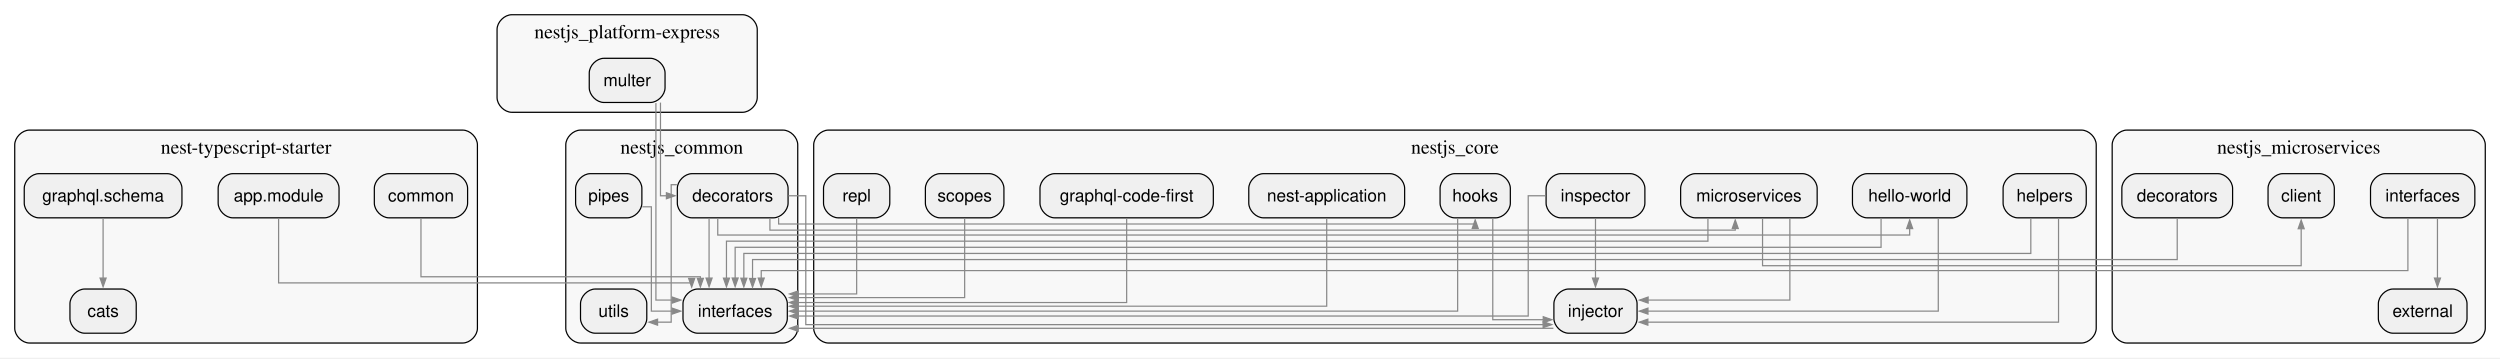
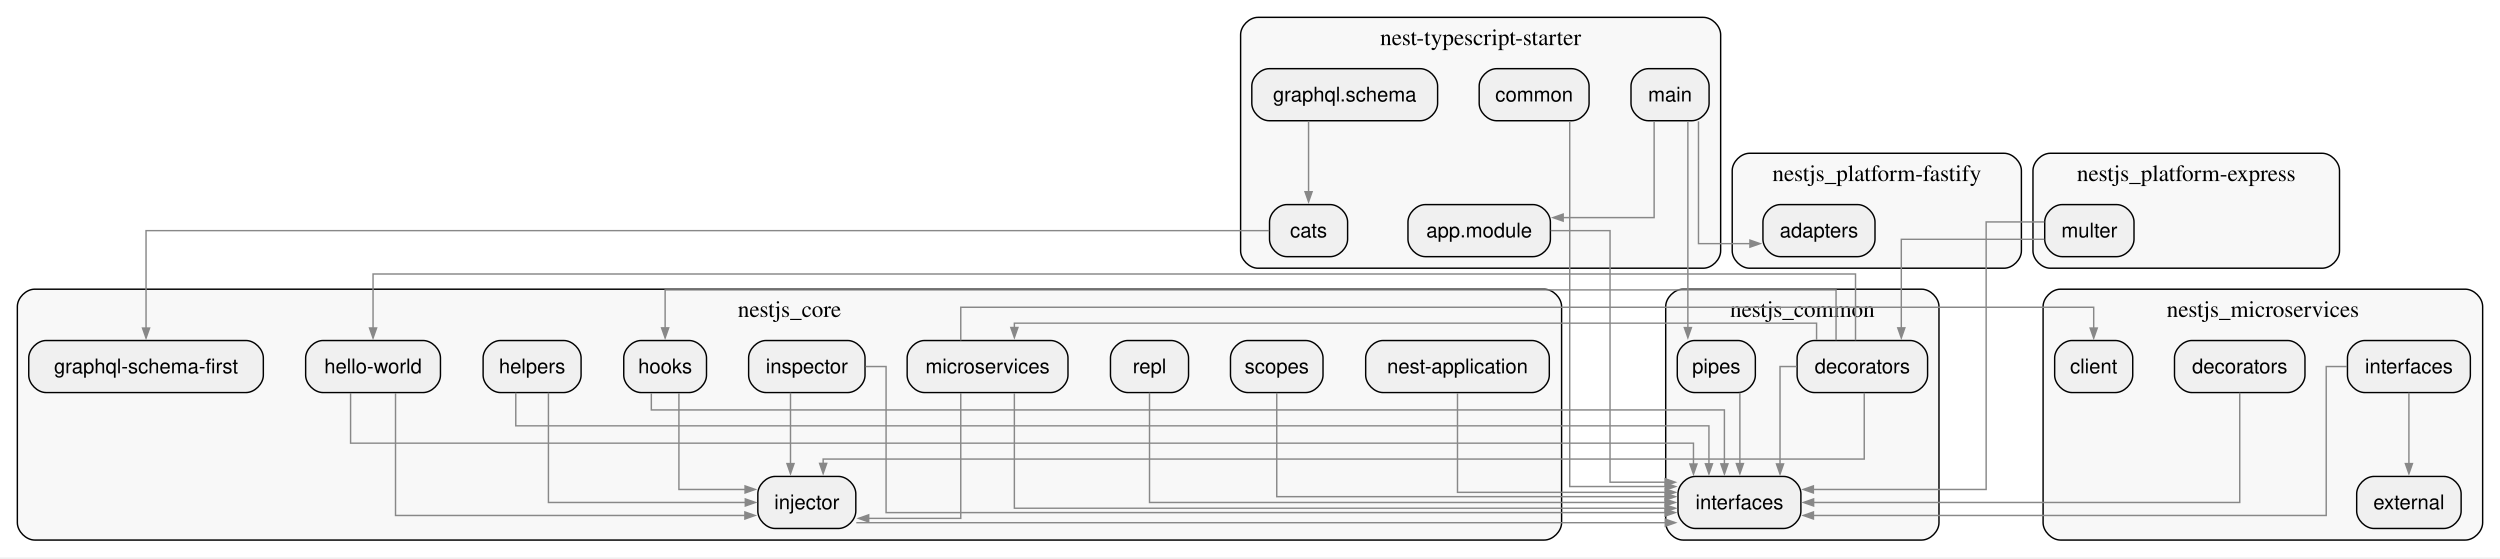
- <svg xmlns="http://www.w3.org/2000/svg" width="2037pt" height="292pt" viewBox="0.00 0.00 2037.00 292.00">
-   <g id="graph0" class="graph" transform="scale(1 1) rotate(0) translate(4 287.5)">
-     <polygon fill="white" stroke="none" points="-4,4 -4,-287.5 2033,-287.5 2033,4 -4,4" />
+ <svg xmlns="http://www.w3.org/2000/svg" width="1729pt" height="386pt" viewBox="0.00 0.00 1729.00 386.00">
+   <g id="graph0" class="graph" transform="scale(1 1) rotate(0) translate(4 381.5)">
+     <polygon fill="white" stroke="none" points="-4,4 -4,-381.5 1725,-381.5 1725,4 -4,4" />
    <g id="clust1" class="cluster">
-       <path fill="#f8f8f8" stroke="black" d="M20,-8C20,-8 373,-8 373,-8 379,-8 385,-14 385,-20 385,-20 385,-169.5 385,-169.5 385,-175.5 379,-181.5 373,-181.5 373,-181.5 20,-181.5 20,-181.5 14,-181.5 8,-175.5 8,-169.5 8,-169.5 8,-20 8,-20 8,-14 14,-8 20,-8" />
-       <text xml:space="preserve" text-anchor="middle" x="196.5" y="-162.3" font-family="Times,serif" font-size="16.00">nest-typescript-starter</text>
+       <path fill="#f8f8f8" stroke="black" d="M866,-196C866,-196 1174,-196 1174,-196 1180,-196 1186,-202 1186,-208 1186,-208 1186,-357.5 1186,-357.5 1186,-363.5 1180,-369.5 1174,-369.5 1174,-369.5 866,-369.5 866,-369.5 860,-369.5 854,-363.5 854,-357.5 854,-357.5 854,-208 854,-208 854,-202 860,-196 866,-196" />
+       <text xml:space="preserve" text-anchor="middle" x="1020" y="-350.3" font-family="Times,serif" font-size="16.00">nest-typescript-starter</text>
    </g>
    <g id="clust2" class="cluster">
-       <path fill="#f8f8f8" stroke="black" d="M469,-8C469,-8 634,-8 634,-8 640,-8 646,-14 646,-20 646,-20 646,-169.5 646,-169.5 646,-175.5 640,-181.5 634,-181.5 634,-181.5 469,-181.5 469,-181.5 463,-181.5 457,-175.5 457,-169.5 457,-169.5 457,-20 457,-20 457,-14 463,-8 469,-8" />
-       <text xml:space="preserve" text-anchor="middle" x="551.5" y="-162.3" font-family="Times,serif" font-size="16.00">nestjs_common</text>
+       <path fill="#f8f8f8" stroke="black" d="M1160,-8C1160,-8 1325,-8 1325,-8 1331,-8 1337,-14 1337,-20 1337,-20 1337,-169.5 1337,-169.5 1337,-175.5 1331,-181.5 1325,-181.5 1325,-181.5 1160,-181.5 1160,-181.5 1154,-181.5 1148,-175.5 1148,-169.5 1148,-169.5 1148,-20 1148,-20 1148,-14 1154,-8 1160,-8" />
+       <text xml:space="preserve" text-anchor="middle" x="1242.5" y="-162.3" font-family="Times,serif" font-size="16.00">nestjs_common</text>
    </g>
    <g id="clust3" class="cluster">
-       <path fill="#f8f8f8" stroke="black" d="M671,-8C671,-8 1692,-8 1692,-8 1698,-8 1704,-14 1704,-20 1704,-20 1704,-169.5 1704,-169.5 1704,-175.5 1698,-181.5 1692,-181.5 1692,-181.5 671,-181.5 671,-181.5 665,-181.5 659,-175.5 659,-169.5 659,-169.5 659,-20 659,-20 659,-14 665,-8 671,-8" />
-       <text xml:space="preserve" text-anchor="middle" x="1181.5" y="-162.3" font-family="Times,serif" font-size="16.00">nestjs_core</text>
+       <path fill="#f8f8f8" stroke="black" d="M20,-8C20,-8 1064,-8 1064,-8 1070,-8 1076,-14 1076,-20 1076,-20 1076,-169.5 1076,-169.5 1076,-175.5 1070,-181.5 1064,-181.5 1064,-181.5 20,-181.5 20,-181.5 14,-181.5 8,-175.5 8,-169.5 8,-169.5 8,-20 8,-20 8,-14 14,-8 20,-8" />
+       <text xml:space="preserve" text-anchor="middle" x="542" y="-162.3" font-family="Times,serif" font-size="16.00">nestjs_core</text>
    </g>
    <g id="clust4" class="cluster">
-       <path fill="#f8f8f8" stroke="black" d="M1729,-8C1729,-8 2009,-8 2009,-8 2015,-8 2021,-14 2021,-20 2021,-20 2021,-169.5 2021,-169.5 2021,-175.5 2015,-181.5 2009,-181.5 2009,-181.5 1729,-181.5 1729,-181.5 1723,-181.5 1717,-175.5 1717,-169.5 1717,-169.5 1717,-20 1717,-20 1717,-14 1723,-8 1729,-8" />
-       <text xml:space="preserve" text-anchor="middle" x="1869" y="-162.3" font-family="Times,serif" font-size="16.00">nestjs_microservices</text>
+       <path fill="#f8f8f8" stroke="black" d="M1421,-8C1421,-8 1701,-8 1701,-8 1707,-8 1713,-14 1713,-20 1713,-20 1713,-169.5 1713,-169.5 1713,-175.5 1707,-181.5 1701,-181.5 1701,-181.5 1421,-181.5 1421,-181.5 1415,-181.5 1409,-175.5 1409,-169.5 1409,-169.5 1409,-20 1409,-20 1409,-14 1415,-8 1421,-8" />
+       <text xml:space="preserve" text-anchor="middle" x="1561" y="-162.3" font-family="Times,serif" font-size="16.00">nestjs_microservices</text>
    </g>
    <g id="clust5" class="cluster">
-       <path fill="#f8f8f8" stroke="black" d="M413,-196C413,-196 601,-196 601,-196 607,-196 613,-202 613,-208 613,-208 613,-263.5 613,-263.5 613,-269.5 607,-275.5 601,-275.5 601,-275.5 413,-275.5 413,-275.5 407,-275.5 401,-269.5 401,-263.5 401,-263.5 401,-208 401,-208 401,-202 407,-196 413,-196" />
-       <text xml:space="preserve" text-anchor="middle" x="507" y="-256.3" font-family="Times,serif" font-size="16.00">nestjs_platform-express</text>
+       <path fill="#f8f8f8" stroke="black" d="M1414,-196C1414,-196 1602,-196 1602,-196 1608,-196 1614,-202 1614,-208 1614,-208 1614,-263.5 1614,-263.5 1614,-269.5 1608,-275.5 1602,-275.5 1602,-275.5 1414,-275.5 1414,-275.5 1408,-275.5 1402,-269.5 1402,-263.5 1402,-263.5 1402,-208 1402,-208 1402,-202 1408,-196 1414,-196" />
+       <text xml:space="preserve" text-anchor="middle" x="1508" y="-256.3" font-family="Times,serif" font-size="16.00">nestjs_platform-express</text>
+     </g>
+     <g id="clust6" class="cluster">
+       <path fill="#f8f8f8" stroke="black" d="M1206,-196C1206,-196 1382,-196 1382,-196 1388,-196 1394,-202 1394,-208 1394,-208 1394,-263.5 1394,-263.5 1394,-269.5 1388,-275.5 1382,-275.5 1382,-275.5 1206,-275.5 1206,-275.5 1200,-275.5 1194,-269.5 1194,-263.5 1194,-263.5 1194,-208 1194,-208 1194,-202 1200,-196 1206,-196" />
+       <text xml:space="preserve" text-anchor="middle" x="1294" y="-256.3" font-family="Times,serif" font-size="16.00">nestjs_platform-fastify</text>
    </g>
    <g id="node1" class="node">
-       <path fill="#f0f0f0" stroke="black" d="M260.25,-146C260.25,-146 185.75,-146 185.75,-146 179.75,-146 173.75,-140 173.75,-134 173.75,-134 173.75,-122 173.75,-122 173.75,-116 179.75,-110 185.75,-110 185.75,-110 260.25,-110 260.25,-110 266.25,-110 272.25,-116 272.25,-122 272.25,-122 272.25,-134 272.25,-134 272.25,-140 266.25,-146 260.25,-146" />
-       <text xml:space="preserve" text-anchor="middle" x="223" y="-123.33" font-family="Helvetica,sans-Serif" font-size="14.00">app.module</text>
+       <path fill="#f0f0f0" stroke="black" d="M1056.25,-240C1056.25,-240 981.75,-240 981.75,-240 975.75,-240 969.75,-234 969.75,-228 969.75,-228 969.75,-216 969.75,-216 969.75,-210 975.75,-204 981.75,-204 981.75,-204 1056.25,-204 1056.25,-204 1062.25,-204 1068.25,-210 1068.25,-216 1068.25,-216 1068.25,-228 1068.25,-228 1068.25,-234 1062.25,-240 1056.25,-240" />
+       <text xml:space="preserve" text-anchor="middle" x="1019" y="-217.32" font-family="Helvetica,sans-Serif" font-size="14.00">app.module</text>
+     </g>
+     <g id="node7" class="node">
+       <path fill="#f0f0f0" stroke="black" d="M1229.5,-52C1229.5,-52 1168.5,-52 1168.5,-52 1162.5,-52 1156.5,-46 1156.5,-40 1156.5,-40 1156.5,-28 1156.5,-28 1156.5,-22 1162.5,-16 1168.5,-16 1168.5,-16 1229.5,-16 1229.5,-16 1235.5,-16 1241.5,-22 1241.5,-28 1241.5,-28 1241.5,-40 1241.5,-40 1241.5,-46 1235.5,-52 1229.5,-52" />
+       <text xml:space="preserve" text-anchor="middle" x="1199" y="-29.32" font-family="Helvetica,sans-Serif" font-size="14.00">interfaces</text>
+     </g>
+     <g id="edge1" class="edge">
+       <path fill="none" stroke="#888888" d="M1068.49,-222C1089.61,-222 1109.5,-222 1109.5,-222 1109.5,-222 1109.5,-48 1109.5,-48 1109.5,-48 1147.57,-48 1147.57,-48" />
+       <polygon fill="#888888" stroke="#888888" points="1147.57,-50.45 1154.57,-48 1147.57,-45.55 1147.57,-50.45" />
+     </g>
+     <g id="node2" class="node">
+       <path fill="#f0f0f0" stroke="black" d="M916,-240C916,-240 886,-240 886,-240 880,-240 874,-234 874,-228 874,-228 874,-216 874,-216 874,-210 880,-204 886,-204 886,-204 916,-204 916,-204 922,-204 928,-210 928,-216 928,-216 928,-228 928,-228 928,-234 922,-240 916,-240" />
+       <text xml:space="preserve" text-anchor="middle" x="901" y="-217.32" font-family="Helvetica,sans-Serif" font-size="14.00">cats</text>
+     </g>
+     <g id="node9" class="node">
+       <path fill="#f0f0f0" stroke="black" d="M166.12,-146C166.12,-146 27.88,-146 27.88,-146 21.88,-146 15.88,-140 15.88,-134 15.88,-134 15.88,-122 15.88,-122 15.88,-116 21.88,-110 27.88,-110 27.88,-110 166.12,-110 166.12,-110 172.12,-110 178.12,-116 178.12,-122 178.12,-122 178.12,-134 178.12,-134 178.12,-140 172.12,-146 166.12,-146" />
+       <text xml:space="preserve" text-anchor="middle" x="97" y="-123.33" font-family="Helvetica,sans-Serif" font-size="14.00">graphql-schema-first</text>
+     </g>
+     <g id="edge2" class="edge">
+       <path fill="none" stroke="#888888" d="M873.79,-222C733.35,-222 97,-222 97,-222 97,-222 97,-154.64 97,-154.64" />
+       <polygon fill="#888888" stroke="#888888" points="99.45,-154.64 97,-147.64 94.55,-154.64 99.45,-154.64" />
+     </g>
+     <g id="node3" class="node">
+       <path fill="#f0f0f0" stroke="black" d="M1083,-334C1083,-334 1031,-334 1031,-334 1025,-334 1019,-328 1019,-322 1019,-322 1019,-310 1019,-310 1019,-304 1025,-298 1031,-298 1031,-298 1083,-298 1083,-298 1089,-298 1095,-304 1095,-310 1095,-310 1095,-322 1095,-322 1095,-328 1089,-334 1083,-334" />
+       <text xml:space="preserve" text-anchor="middle" x="1057" y="-311.32" font-family="Helvetica,sans-Serif" font-size="14.00">common</text>
+     </g>
+     <g id="edge3" class="edge">
+       <path fill="none" stroke="#888888" d="M1081.62,-297.8C1081.62,-237.04 1081.62,-45 1081.62,-45 1081.62,-45 1147.78,-45 1147.78,-45" />
+       <polygon fill="#888888" stroke="#888888" points="1147.78,-47.45 1154.78,-45 1147.78,-42.55 1147.78,-47.45" />
+     </g>
+     <g id="node4" class="node">
+       <path fill="#f0f0f0" stroke="black" d="M978.25,-334C978.25,-334 873.75,-334 873.75,-334 867.75,-334 861.75,-328 861.75,-322 861.75,-322 861.75,-310 861.75,-310 861.75,-304 867.75,-298 873.75,-298 873.75,-298 978.25,-298 978.25,-298 984.25,-298 990.25,-304 990.25,-310 990.25,-310 990.25,-322 990.25,-322 990.25,-328 984.25,-334 978.25,-334" />
+       <text xml:space="preserve" text-anchor="middle" x="926" y="-311.32" font-family="Helvetica,sans-Serif" font-size="14.00">graphql.schema</text>
+     </g>
+     <g id="edge4" class="edge">
+       <path fill="none" stroke="#888888" d="M901,-297.88C901,-297.88 901,-248.9 901,-248.9" />
+       <polygon fill="#888888" stroke="#888888" points="903.45,-248.9 901,-241.9 898.55,-248.9 903.45,-248.9" />
+     </g>
+     <g id="node5" class="node">
+       <path fill="#f0f0f0" stroke="black" d="M1166,-334C1166,-334 1136,-334 1136,-334 1130,-334 1124,-328 1124,-322 1124,-322 1124,-310 1124,-310 1124,-304 1130,-298 1136,-298 1136,-298 1166,-298 1166,-298 1172,-298 1178,-304 1178,-310 1178,-310 1178,-322 1178,-322 1178,-328 1172,-334 1166,-334" />
+       <text xml:space="preserve" text-anchor="middle" x="1151" y="-311.32" font-family="Helvetica,sans-Serif" font-size="14.00">main</text>
+     </g>
+     <g id="edge5" class="edge">
+       <path fill="none" stroke="#888888" d="M1140,-297.56C1140,-272.56 1140,-231 1140,-231 1140,-231 1077.08,-231 1077.08,-231" />
+       <polygon fill="#888888" stroke="#888888" points="1077.08,-228.55 1070.08,-231 1077.08,-233.45 1077.08,-228.55" />
+     </g>
+     <g id="node8" class="node">
+       <path fill="#f0f0f0" stroke="black" d="M1198,-146C1198,-146 1168,-146 1168,-146 1162,-146 1156,-140 1156,-134 1156,-134 1156,-122 1156,-122 1156,-116 1162,-110 1168,-110 1168,-110 1198,-110 1198,-110 1204,-110 1210,-116 1210,-122 1210,-122 1210,-134 1210,-134 1210,-140 1204,-146 1198,-146" />
+       <text xml:space="preserve" text-anchor="middle" x="1183" y="-123.33" font-family="Helvetica,sans-Serif" font-size="14.00">pipes</text>
+     </g>
+     <g id="edge6" class="edge">
+       <path fill="none" stroke="#888888" d="M1163.33,-297.63C1163.33,-297.63 1163.33,-154.96 1163.33,-154.96" />
+       <polygon fill="#888888" stroke="#888888" points="1165.78,-154.96 1163.33,-147.96 1160.88,-154.96 1165.78,-154.96" />
+     </g>
+     <g id="node24" class="node">
+       <path fill="#f0f0f0" stroke="black" d="M1280.75,-240C1280.75,-240 1227.25,-240 1227.25,-240 1221.25,-240 1215.25,-234 1215.25,-228 1215.25,-228 1215.25,-216 1215.25,-216 1215.25,-210 1221.25,-204 1227.25,-204 1227.25,-204 1280.75,-204 1280.75,-204 1286.75,-204 1292.75,-210 1292.75,-216 1292.75,-216 1292.75,-228 1292.75,-228 1292.75,-234 1286.75,-240 1280.75,-240" />
+       <text xml:space="preserve" text-anchor="middle" x="1254" y="-217.32" font-family="Helvetica,sans-Serif" font-size="14.00">adapters</text>
+     </g>
+     <g id="edge7" class="edge">
+       <path fill="none" stroke="#888888" d="M1170.67,-297.59C1170.67,-267.96 1170.67,-213 1170.67,-213 1170.67,-213 1206.26,-213 1206.26,-213" />
+       <polygon fill="#888888" stroke="#888888" points="1206.26,-215.45 1213.26,-213 1206.26,-210.55 1206.26,-215.45" />
    </g>
    <g id="node6" class="node">
-       <path fill="#f0f0f0" stroke="black" d="M625.5,-52C625.5,-52 564.5,-52 564.5,-52 558.5,-52 552.5,-46 552.5,-40 552.5,-40 552.5,-28 552.5,-28 552.5,-22 558.5,-16 564.5,-16 564.5,-16 625.5,-16 625.5,-16 631.5,-16 637.5,-22 637.5,-28 637.5,-28 637.5,-40 637.5,-40 637.5,-46 631.5,-52 625.5,-52" />
-       <text xml:space="preserve" text-anchor="middle" x="595" y="-29.32" font-family="Helvetica,sans-Serif" font-size="14.00">interfaces</text>
-     </g>
-     <g id="edge1" class="edge">
-       <path fill="none" stroke="#888888" d="M223,-109.72C223,-88.68 223,-57 223,-57 223,-57 559.58,-57 559.58,-57 559.58,-57 559.58,-56.51 559.58,-56.51" />
-       <polygon fill="#888888" stroke="#888888" points="562.03,-60.64 559.58,-53.64 557.13,-60.64 562.03,-60.64" />
-     </g>
-     <g id="node2" class="node">
-       <path fill="#f0f0f0" stroke="black" d="M95,-52C95,-52 65,-52 65,-52 59,-52 53,-46 53,-40 53,-40 53,-28 53,-28 53,-22 59,-16 65,-16 65,-16 95,-16 95,-16 101,-16 107,-22 107,-28 107,-28 107,-40 107,-40 107,-46 101,-52 95,-52" />
-       <text xml:space="preserve" text-anchor="middle" x="80" y="-29.32" font-family="Helvetica,sans-Serif" font-size="14.00">cats</text>
-     </g>
-     <g id="node3" class="node">
-       <path fill="#f0f0f0" stroke="black" d="M365,-146C365,-146 313,-146 313,-146 307,-146 301,-140 301,-134 301,-134 301,-122 301,-122 301,-116 307,-110 313,-110 313,-110 365,-110 365,-110 371,-110 377,-116 377,-122 377,-122 377,-134 377,-134 377,-140 371,-146 365,-146" />
-       <text xml:space="preserve" text-anchor="middle" x="339" y="-123.33" font-family="Helvetica,sans-Serif" font-size="14.00">common</text>
-     </g>
-     <g id="edge2" class="edge">
-       <path fill="none" stroke="#888888" d="M339,-109.62C339,-90.09 339,-62 339,-62 339,-62 566.67,-62 566.67,-62 566.67,-62 566.67,-60.72 566.67,-60.72" />
-       <polygon fill="#888888" stroke="#888888" points="569.12,-60.72 566.67,-53.72 564.22,-60.72 569.12,-60.72" />
-     </g>
-     <g id="node4" class="node">
-       <path fill="#f0f0f0" stroke="black" d="M132.25,-146C132.25,-146 27.75,-146 27.75,-146 21.75,-146 15.75,-140 15.75,-134 15.75,-134 15.75,-122 15.75,-122 15.75,-116 21.75,-110 27.75,-110 27.75,-110 132.25,-110 132.25,-110 138.25,-110 144.25,-116 144.25,-122 144.25,-122 144.25,-134 144.25,-134 144.25,-140 138.25,-146 132.25,-146" />
-       <text xml:space="preserve" text-anchor="middle" x="80" y="-123.33" font-family="Helvetica,sans-Serif" font-size="14.00">graphql.schema</text>
-     </g>
-     <g id="edge3" class="edge">
-       <path fill="none" stroke="#888888" d="M80,-109.88C80,-109.88 80,-60.9 80,-60.9" />
-       <polygon fill="#888888" stroke="#888888" points="82.45,-60.9 80,-53.9 77.55,-60.9 82.45,-60.9" />
-     </g>
-     <g id="node5" class="node">
-       <path fill="#f0f0f0" stroke="black" d="M626.12,-146C626.12,-146 559.88,-146 559.88,-146 553.88,-146 547.88,-140 547.88,-134 547.88,-134 547.88,-122 547.88,-122 547.88,-116 553.88,-110 559.88,-110 559.88,-110 626.12,-110 626.12,-110 632.12,-110 638.12,-116 638.12,-122 638.12,-122 638.12,-134 638.12,-134 638.12,-140 632.12,-146 626.12,-146" />
-       <text xml:space="preserve" text-anchor="middle" x="593" y="-123.33" font-family="Helvetica,sans-Serif" font-size="14.00">decorators</text>
-     </g>
-     <g id="edge4" class="edge">
-       <path fill="none" stroke="#888888" d="M573.75,-109.88C573.75,-109.88 573.75,-60.9 573.75,-60.9" />
-       <polygon fill="#888888" stroke="#888888" points="576.2,-60.9 573.75,-53.9 571.3,-60.9 576.2,-60.9" />
-     </g>
-     <g id="node8" class="node">
-       <path fill="#f0f0f0" stroke="black" d="M511,-52C511,-52 481,-52 481,-52 475,-52 469,-46 469,-40 469,-40 469,-28 469,-28 469,-22 475,-16 481,-16 481,-16 511,-16 511,-16 517,-16 523,-22 523,-28 523,-28 523,-40 523,-40 523,-46 517,-52 511,-52" />
-       <text xml:space="preserve" text-anchor="middle" x="496" y="-29.32" font-family="Helvetica,sans-Serif" font-size="14.00">utils</text>
-     </g>
-     <g id="edge5" class="edge">
-       <path fill="none" stroke="#888888" d="M547.5,-137C544.64,-137 542.88,-137 542.88,-137 542.88,-137 542.88,-25 542.88,-25 542.88,-25 531.78,-25 531.78,-25" />
-       <polygon fill="#888888" stroke="#888888" points="531.78,-22.55 524.78,-25 531.78,-27.45 531.78,-22.55" />
+       <path fill="#f0f0f0" stroke="black" d="M1317.12,-146C1317.12,-146 1250.88,-146 1250.88,-146 1244.88,-146 1238.88,-140 1238.88,-134 1238.88,-134 1238.88,-122 1238.88,-122 1238.88,-116 1244.88,-110 1250.88,-110 1250.88,-110 1317.12,-110 1317.12,-110 1323.12,-110 1329.12,-116 1329.12,-122 1329.12,-122 1329.12,-134 1329.12,-134 1329.12,-140 1323.12,-146 1317.12,-146" />
+       <text xml:space="preserve" text-anchor="middle" x="1284" y="-123.33" font-family="Helvetica,sans-Serif" font-size="14.00">decorators</text>
+     </g>
+     <g id="edge8" class="edge">
+       <path fill="none" stroke="#888888" d="M1238.58,-128C1231.82,-128 1227.06,-128 1227.06,-128 1227.06,-128 1227.06,-60.64 1227.06,-60.64" />
+       <polygon fill="#888888" stroke="#888888" points="1229.51,-60.64 1227.06,-53.64 1224.61,-60.64 1229.51,-60.64" />
    </g>
    <g id="node10" class="node">
-       <path fill="#f0f0f0" stroke="black" d="M1586.62,-146C1586.62,-146 1517.38,-146 1517.38,-146 1511.38,-146 1505.38,-140 1505.38,-134 1505.38,-134 1505.38,-122 1505.38,-122 1505.38,-116 1511.38,-110 1517.38,-110 1517.38,-110 1586.62,-110 1586.62,-110 1592.62,-110 1598.62,-116 1598.62,-122 1598.62,-122 1598.62,-134 1598.62,-134 1598.62,-140 1592.62,-146 1586.62,-146" />
-       <text xml:space="preserve" text-anchor="middle" x="1552" y="-123.33" font-family="Helvetica,sans-Serif" font-size="14.00">hello-world</text>
-     </g>
-     <g id="edge6" class="edge">
-       <path fill="none" stroke="#888888" d="M580.83,-109.76C580.83,-102.57 580.83,-96 580.83,-96 580.83,-96 1552,-96 1552,-96 1552,-96 1552,-101.24 1552,-101.24" />
-       <polygon fill="#888888" stroke="#888888" points="1549.55,-101.24 1552,-108.24 1554.45,-101.24 1549.55,-101.24" />
+       <path fill="#f0f0f0" stroke="black" d="M288.62,-146C288.62,-146 219.38,-146 219.38,-146 213.38,-146 207.38,-140 207.38,-134 207.38,-134 207.38,-122 207.38,-122 207.38,-116 213.38,-110 219.38,-110 219.38,-110 288.62,-110 288.62,-110 294.62,-110 300.62,-116 300.62,-122 300.62,-122 300.62,-134 300.62,-134 300.62,-140 294.62,-146 288.62,-146" />
+       <text xml:space="preserve" text-anchor="middle" x="254" y="-123.33" font-family="Helvetica,sans-Serif" font-size="14.00">hello-world</text>
+     </g>
+     <g id="edge9" class="edge">
+       <path fill="none" stroke="#888888" d="M1279.28,-146.17C1279.28,-165.09 1279.28,-192 1279.28,-192 1279.28,-192 254,-192 254,-192 254,-192 254,-154.68 254,-154.68" />
+       <polygon fill="#888888" stroke="#888888" points="256.45,-154.68 254,-147.68 251.55,-154.68 256.45,-154.68" />
    </g>
    <g id="node12" class="node">
-       <path fill="#f0f0f0" stroke="black" d="M1214.62,-146C1214.62,-146 1181.38,-146 1181.38,-146 1175.38,-146 1169.38,-140 1169.38,-134 1169.38,-134 1169.38,-122 1169.38,-122 1169.38,-116 1175.38,-110 1181.38,-110 1181.38,-110 1214.62,-110 1214.62,-110 1220.62,-110 1226.62,-116 1226.62,-122 1226.62,-122 1226.62,-134 1226.62,-134 1226.62,-140 1220.62,-146 1214.62,-146" />
-       <text xml:space="preserve" text-anchor="middle" x="1198" y="-123.33" font-family="Helvetica,sans-Serif" font-size="14.00">hooks</text>
-     </g>
-     <g id="edge7" class="edge">
-       <path fill="none" stroke="#888888" d="M630.42,-109.88C630.42,-107.03 630.42,-105 630.42,-105 630.42,-105 1198,-105 1198,-105 1198,-105 1198,-105.49 1198,-105.49" />
-       <polygon fill="#888888" stroke="#888888" points="1195.55,-101.36 1198,-108.36 1200.45,-101.36 1195.55,-101.36" />
+       <path fill="#f0f0f0" stroke="black" d="M472.62,-146C472.62,-146 439.38,-146 439.38,-146 433.38,-146 427.38,-140 427.38,-134 427.38,-134 427.38,-122 427.38,-122 427.38,-116 433.38,-110 439.38,-110 439.38,-110 472.62,-110 472.62,-110 478.62,-110 484.62,-116 484.62,-122 484.62,-122 484.62,-134 484.62,-134 484.62,-140 478.62,-146 472.62,-146" />
+       <text xml:space="preserve" text-anchor="middle" x="456" y="-123.33" font-family="Helvetica,sans-Serif" font-size="14.00">hooks</text>
+     </g>
+     <g id="edge10" class="edge">
+       <path fill="none" stroke="#888888" d="M1265.81,-146.24C1265.81,-161.57 1265.81,-181 1265.81,-181 1265.81,-181 456,-181 456,-181 456,-181 456,-154.75 456,-154.75" />
+       <polygon fill="#888888" stroke="#888888" points="458.45,-154.75 456,-147.75 453.55,-154.75 458.45,-154.75" />
    </g>
    <g id="node13" class="node">
-       <path fill="#f0f0f0" stroke="black" d="M1317.88,-52C1317.88,-52 1274.12,-52 1274.12,-52 1268.12,-52 1262.12,-46 1262.12,-40 1262.12,-40 1262.12,-28 1262.12,-28 1262.12,-22 1268.12,-16 1274.12,-16 1274.12,-16 1317.88,-16 1317.88,-16 1323.88,-16 1329.88,-22 1329.88,-28 1329.88,-28 1329.88,-40 1329.88,-40 1329.88,-46 1323.88,-52 1317.88,-52" />
-       <text xml:space="preserve" text-anchor="middle" x="1296" y="-29.32" font-family="Helvetica,sans-Serif" font-size="14.00">injector</text>
-     </g>
-     <g id="edge8" class="edge">
-       <path fill="none" stroke="#888888" d="M638.45,-128C646.6,-128 652.56,-128 652.56,-128 652.56,-128 652.56,-23 652.56,-23 652.56,-23 1253.35,-23 1253.35,-23" />
-       <polygon fill="#888888" stroke="#888888" points="1253.35,-25.45 1260.35,-23 1253.35,-20.55 1253.35,-25.45" />
+       <path fill="#f0f0f0" stroke="black" d="M575.88,-52C575.88,-52 532.12,-52 532.12,-52 526.12,-52 520.12,-46 520.12,-40 520.12,-40 520.12,-28 520.12,-28 520.12,-22 526.12,-16 532.12,-16 532.12,-16 575.88,-16 575.88,-16 581.88,-16 587.88,-22 587.88,-28 587.88,-28 587.88,-40 587.88,-40 587.88,-46 581.88,-52 575.88,-52" />
+       <text xml:space="preserve" text-anchor="middle" x="554" y="-29.32" font-family="Helvetica,sans-Serif" font-size="14.00">injector</text>
+     </g>
+     <g id="edge11" class="edge">
+       <path fill="none" stroke="#888888" d="M1285.31,-109.83C1285.31,-90.91 1285.31,-64 1285.31,-64 1285.31,-64 565.29,-64 565.29,-64 565.29,-64 565.29,-61 565.29,-61" />
+       <polygon fill="#888888" stroke="#888888" points="567.74,-61 565.29,-54 562.84,-61 567.74,-61" />
    </g>
    <g id="node15" class="node">
-       <path fill="#f0f0f0" stroke="black" d="M1464.62,-146C1464.62,-146 1377.38,-146 1377.38,-146 1371.38,-146 1365.38,-140 1365.38,-134 1365.38,-134 1365.38,-122 1365.38,-122 1365.38,-116 1371.38,-110 1377.38,-110 1377.38,-110 1464.62,-110 1464.62,-110 1470.62,-110 1476.62,-116 1476.62,-122 1476.62,-122 1476.62,-134 1476.62,-134 1476.62,-140 1470.62,-146 1464.62,-146" />
-       <text xml:space="preserve" text-anchor="middle" x="1421" y="-123.33" font-family="Helvetica,sans-Serif" font-size="14.00">microservices</text>
-     </g>
-     <g id="edge9" class="edge">
-       <path fill="none" stroke="#888888" d="M623.33,-109.79C623.33,-104.45 623.33,-100 623.33,-100 623.33,-100 1409.88,-100 1409.88,-100 1409.88,-100 1409.88,-101.28 1409.88,-101.28" />
-       <polygon fill="#888888" stroke="#888888" points="1407.43,-101.28 1409.88,-108.28 1412.33,-101.28 1407.43,-101.28" />
-     </g>
-     <g id="node7" class="node">
-       <path fill="#f0f0f0" stroke="black" d="M507,-146C507,-146 477,-146 477,-146 471,-146 465,-140 465,-134 465,-134 465,-122 465,-122 465,-116 471,-110 477,-110 477,-110 507,-110 507,-110 513,-110 519,-116 519,-122 519,-122 519,-134 519,-134 519,-140 513,-146 507,-146" />
-       <text xml:space="preserve" text-anchor="middle" x="492" y="-123.33" font-family="Helvetica,sans-Serif" font-size="14.00">pipes</text>
-     </g>
-     <g id="edge10" class="edge">
-       <path fill="none" stroke="#888888" d="M519.36,-119C523.66,-119 526.72,-119 526.72,-119 526.72,-119 526.72,-34 526.72,-34 526.72,-34 543.63,-34 543.63,-34" />
-       <polygon fill="#888888" stroke="#888888" points="543.63,-36.45 550.63,-34 543.63,-31.55 543.63,-36.45" />
-     </g>
-     <g id="node9" class="node">
-       <path fill="#f0f0f0" stroke="black" d="M972.62,-146C972.62,-146 855.38,-146 855.38,-146 849.38,-146 843.38,-140 843.38,-134 843.38,-134 843.38,-122 843.38,-122 843.38,-116 849.38,-110 855.38,-110 855.38,-110 972.62,-110 972.62,-110 978.62,-110 984.62,-116 984.62,-122 984.62,-122 984.62,-134 984.62,-134 984.62,-140 978.62,-146 972.62,-146" />
-       <text xml:space="preserve" text-anchor="middle" x="914" y="-123.33" font-family="Helvetica,sans-Serif" font-size="14.00">graphql-code-first</text>
-     </g>
-     <g id="edge11" class="edge">
-       <path fill="none" stroke="#888888" d="M914,-109.55C914,-84.01 914,-41 914,-41 914,-41 646.2,-41 646.2,-41" />
-       <polygon fill="#888888" stroke="#888888" points="646.2,-38.55 639.2,-41 646.2,-43.45 646.2,-38.55" />
+       <path fill="#f0f0f0" stroke="black" d="M722.62,-146C722.62,-146 635.38,-146 635.38,-146 629.38,-146 623.38,-140 623.38,-134 623.38,-134 623.38,-122 623.38,-122 623.38,-116 629.38,-110 635.38,-110 635.38,-110 722.62,-110 722.62,-110 728.62,-110 734.62,-116 734.62,-122 734.62,-122 734.62,-134 734.62,-134 734.62,-140 728.62,-146 722.62,-146" />
+       <text xml:space="preserve" text-anchor="middle" x="679" y="-123.33" font-family="Helvetica,sans-Serif" font-size="14.00">microservices</text>
    </g>
    <g id="edge12" class="edge">
-       <path fill="none" stroke="#888888" d="M1528.69,-109.94C1528.69,-98.56 1528.69,-86 1528.69,-86 1528.69,-86 595,-86 595,-86 595,-86 595,-60.99 595,-60.99" />
-       <polygon fill="#888888" stroke="#888888" points="597.45,-60.99 595,-53.99 592.55,-60.99 597.45,-60.99" />
+       <path fill="none" stroke="#888888" d="M1252.34,-146.49C1252.34,-152.66 1252.34,-158 1252.34,-158 1252.34,-158 697.54,-158 697.54,-158 697.54,-158 697.54,-155 697.54,-155" />
+       <polygon fill="#888888" stroke="#888888" points="699.99,-155 697.54,-148 695.09,-155 699.99,-155" />
    </g>
    <g id="edge13" class="edge">
-       <path fill="none" stroke="#888888" d="M1575.31,-109.88C1575.31,-82.56 1575.31,-34 1575.31,-34 1575.31,-34 1338.76,-34 1338.76,-34" />
-       <polygon fill="#888888" stroke="#888888" points="1338.76,-31.55 1331.76,-34 1338.76,-36.45 1338.76,-31.55" />
+       <path fill="none" stroke="#888888" d="M1199.3,-109.88C1199.3,-109.88 1199.3,-60.9 1199.3,-60.9" />
+       <polygon fill="#888888" stroke="#888888" points="1201.75,-60.9 1199.3,-53.9 1196.85,-60.9 1201.75,-60.9" />
+     </g>
+     <g id="edge14" class="edge">
+       <path fill="none" stroke="#888888" d="M238.46,-109.76C238.46,-94.43 238.46,-75 238.46,-75 238.46,-75 1167.2,-75 1167.2,-75 1167.2,-75 1167.2,-60.62 1167.2,-60.62" />
+       <polygon fill="#888888" stroke="#888888" points="1169.65,-60.62 1167.2,-53.62 1164.75,-60.62 1169.65,-60.62" />
+     </g>
+     <g id="edge15" class="edge">
+       <path fill="none" stroke="#888888" d="M269.54,-109.59C269.54,-79.96 269.54,-25 269.54,-25 269.54,-25 511.17,-25 511.17,-25" />
+       <polygon fill="#888888" stroke="#888888" points="511.17,-27.45 518.17,-25 511.17,-22.55 511.17,-27.45" />
    </g>
    <g id="node11" class="node">
-       <path fill="#f0f0f0" stroke="black" d="M1683.88,-146C1683.88,-146 1640.12,-146 1640.12,-146 1634.12,-146 1628.12,-140 1628.12,-134 1628.12,-134 1628.12,-122 1628.12,-122 1628.12,-116 1634.12,-110 1640.12,-110 1640.12,-110 1683.88,-110 1683.88,-110 1689.88,-110 1695.88,-116 1695.88,-122 1695.88,-122 1695.88,-134 1695.88,-134 1695.88,-140 1689.88,-146 1683.88,-146" />
-       <text xml:space="preserve" text-anchor="middle" x="1662" y="-123.33" font-family="Helvetica,sans-Serif" font-size="14.00">helpers</text>
-     </g>
-     <g id="edge14" class="edge">
-       <path fill="none" stroke="#888888" d="M1650.71,-109.69C1650.71,-96.5 1650.71,-81 1650.71,-81 1650.71,-81 602.08,-81 602.08,-81 602.08,-81 602.08,-60.82 602.08,-60.82" />
-       <polygon fill="#888888" stroke="#888888" points="604.53,-60.82 602.08,-53.82 599.63,-60.82 604.53,-60.82" />
-     </g>
-     <g id="edge15" class="edge">
-       <path fill="none" stroke="#888888" d="M1673.29,-109.59C1673.29,-79.96 1673.29,-25 1673.29,-25 1673.29,-25 1338.66,-25 1338.66,-25" />
-       <polygon fill="#888888" stroke="#888888" points="1338.66,-22.55 1331.66,-25 1338.66,-27.45 1338.66,-22.55" />
+       <path fill="#f0f0f0" stroke="black" d="M385.88,-146C385.88,-146 342.12,-146 342.12,-146 336.12,-146 330.12,-140 330.12,-134 330.12,-134 330.12,-122 330.12,-122 330.12,-116 336.12,-110 342.12,-110 342.12,-110 385.88,-110 385.88,-110 391.88,-110 397.88,-116 397.88,-122 397.88,-122 397.88,-134 397.88,-134 397.88,-140 391.88,-146 385.88,-146" />
+       <text xml:space="preserve" text-anchor="middle" x="364" y="-123.33" font-family="Helvetica,sans-Serif" font-size="14.00">helpers</text>
    </g>
    <g id="edge16" class="edge">
-       <path fill="none" stroke="#888888" d="M1183.69,-109.88C1183.69,-82.56 1183.69,-34 1183.69,-34 1183.69,-34 646.32,-34 646.32,-34" />
-       <polygon fill="#888888" stroke="#888888" points="646.32,-31.55 639.32,-34 646.32,-36.45 646.32,-31.55" />
+       <path fill="none" stroke="#888888" d="M352.71,-109.9C352.71,-98.91 352.71,-87 352.71,-87 352.71,-87 1177.9,-87 1177.9,-87 1177.9,-87 1177.9,-60.75 1177.9,-60.75" />
+       <polygon fill="#888888" stroke="#888888" points="1180.35,-60.75 1177.9,-53.75 1175.45,-60.75 1180.35,-60.75" />
    </g>
    <g id="edge17" class="edge">
-       <path fill="none" stroke="#888888" d="M1212.31,-109.94C1212.31,-80.89 1212.31,-27 1212.31,-27 1212.31,-27 1253.45,-27 1253.45,-27" />
-       <polygon fill="#888888" stroke="#888888" points="1253.45,-29.45 1260.45,-27 1253.45,-24.55 1253.45,-29.45" />
+       <path fill="none" stroke="#888888" d="M375.29,-109.88C375.29,-82.56 375.29,-34 375.29,-34 375.29,-34 511.45,-34 511.45,-34" />
+       <polygon fill="#888888" stroke="#888888" points="511.45,-36.45 518.45,-34 511.45,-31.55 511.45,-36.45" />
    </g>
    <g id="edge18" class="edge">
-       <path fill="none" stroke="#888888" d="M1261.71,-20C1261.71,-20 646.41,-20 646.41,-20" />
-       <polygon fill="#888888" stroke="#888888" points="646.41,-17.55 639.41,-20 646.41,-22.45 646.41,-17.55" />
+       <path fill="none" stroke="#888888" d="M446.46,-109.51C446.46,-103.34 446.46,-98 446.46,-98 446.46,-98 1188.6,-98 1188.6,-98 1188.6,-98 1188.6,-60.68 1188.6,-60.68" />
+       <polygon fill="#888888" stroke="#888888" points="1191.05,-60.68 1188.6,-53.68 1186.15,-60.68 1191.05,-60.68" />
+     </g>
+     <g id="edge19" class="edge">
+       <path fill="none" stroke="#888888" d="M465.54,-109.56C465.54,-84.56 465.54,-43 465.54,-43 465.54,-43 511.29,-43 511.29,-43" />
+       <polygon fill="#888888" stroke="#888888" points="511.29,-45.45 518.29,-43 511.29,-40.55 511.29,-45.45" />
+     </g>
+     <g id="edge20" class="edge">
+       <path fill="none" stroke="#888888" d="M588.22,-20C588.22,-20 1147.72,-20 1147.72,-20" />
+       <polygon fill="#888888" stroke="#888888" points="1147.72,-22.45 1154.72,-20 1147.72,-17.55 1147.72,-22.45" />
    </g>
    <g id="node14" class="node">
-       <path fill="#f0f0f0" stroke="black" d="M1324.25,-146C1324.25,-146 1267.75,-146 1267.75,-146 1261.75,-146 1255.75,-140 1255.75,-134 1255.75,-134 1255.75,-122 1255.75,-122 1255.75,-116 1261.75,-110 1267.75,-110 1267.75,-110 1324.25,-110 1324.25,-110 1330.25,-110 1336.25,-116 1336.25,-122 1336.25,-122 1336.25,-134 1336.25,-134 1336.25,-140 1330.25,-146 1324.25,-146" />
-       <text xml:space="preserve" text-anchor="middle" x="1296" y="-123.33" font-family="Helvetica,sans-Serif" font-size="14.00">inspector</text>
-     </g>
-     <g id="edge19" class="edge">
-       <path fill="none" stroke="#888888" d="M1255.3,-128C1247.23,-128 1241.19,-128 1241.19,-128 1241.19,-128 1241.19,-30 1241.19,-30 1241.19,-30 646.41,-30 646.41,-30" />
-       <polygon fill="#888888" stroke="#888888" points="646.41,-27.55 639.41,-30 646.41,-32.45 646.41,-27.55" />
-     </g>
-     <g id="edge20" class="edge">
-       <path fill="none" stroke="#888888" d="M1296,-109.88C1296,-109.88 1296,-60.9 1296,-60.9" />
-       <polygon fill="#888888" stroke="#888888" points="1298.45,-60.9 1296,-53.9 1293.55,-60.9 1298.45,-60.9" />
+       <path fill="#f0f0f0" stroke="black" d="M582.25,-146C582.25,-146 525.75,-146 525.75,-146 519.75,-146 513.75,-140 513.75,-134 513.75,-134 513.75,-122 513.75,-122 513.75,-116 519.75,-110 525.75,-110 525.75,-110 582.25,-110 582.25,-110 588.25,-110 594.25,-116 594.25,-122 594.25,-122 594.25,-134 594.25,-134 594.25,-140 588.25,-146 582.25,-146" />
+       <text xml:space="preserve" text-anchor="middle" x="554" y="-123.33" font-family="Helvetica,sans-Serif" font-size="14.00">inspector</text>
    </g>
    <g id="edge21" class="edge">
-       <path fill="none" stroke="#888888" d="M1387.62,-109.5C1387.62,-100.25 1387.62,-91 1387.62,-91 1387.62,-91 587.92,-91 587.92,-91 587.92,-91 587.92,-60.86 587.92,-60.86" />
-       <polygon fill="#888888" stroke="#888888" points="590.37,-60.86 587.92,-53.86 585.47,-60.86 590.37,-60.86" />
+       <path fill="none" stroke="#888888" d="M594.7,-128C602.77,-128 608.81,-128 608.81,-128 608.81,-128 608.81,-27 608.81,-27 608.81,-27 1147.57,-27 1147.57,-27" />
+       <polygon fill="#888888" stroke="#888888" points="1147.57,-29.45 1154.57,-27 1147.57,-24.55 1147.57,-29.45" />
    </g>
    <g id="edge22" class="edge">
-       <path fill="none" stroke="#888888" d="M1454.38,-109.56C1454.38,-84.56 1454.38,-43 1454.38,-43 1454.38,-43 1338.88,-43 1338.88,-43" />
-       <polygon fill="#888888" stroke="#888888" points="1338.88,-40.55 1331.88,-43 1338.88,-45.45 1338.88,-40.55" />
+       <path fill="none" stroke="#888888" d="M542.71,-109.88C542.71,-109.88 542.71,-60.9 542.71,-60.9" />
+       <polygon fill="#888888" stroke="#888888" points="545.16,-60.9 542.71,-53.9 540.26,-60.9 545.16,-60.9" />
+     </g>
+     <g id="edge23" class="edge">
+       <path fill="none" stroke="#888888" d="M697.54,-109.57C697.54,-81.18 697.54,-30 697.54,-30 697.54,-30 1147.73,-30 1147.73,-30" />
+       <polygon fill="#888888" stroke="#888888" points="1147.73,-32.45 1154.73,-30 1147.73,-27.55 1147.73,-32.45" />
+     </g>
+     <g id="edge24" class="edge">
+       <path fill="none" stroke="#888888" d="M660.46,-109.71C660.46,-79.63 660.46,-23 660.46,-23 660.46,-23 596.78,-23 596.78,-23" />
+       <polygon fill="#888888" stroke="#888888" points="596.78,-20.55 589.78,-23 596.78,-25.45 596.78,-20.55" />
    </g>
    <g id="node19" class="node">
-       <path fill="#f0f0f0" stroke="black" d="M1886,-146C1886,-146 1856,-146 1856,-146 1850,-146 1844,-140 1844,-134 1844,-134 1844,-122 1844,-122 1844,-116 1850,-110 1856,-110 1856,-110 1886,-110 1886,-110 1892,-110 1898,-116 1898,-122 1898,-122 1898,-134 1898,-134 1898,-140 1892,-146 1886,-146" />
-       <text xml:space="preserve" text-anchor="middle" x="1871" y="-123.33" font-family="Helvetica,sans-Serif" font-size="14.00">client</text>
-     </g>
-     <g id="edge23" class="edge">
-       <path fill="none" stroke="#888888" d="M1432.12,-109.65C1432.12,-92.99 1432.12,-71 1432.12,-71 1432.12,-71 1871,-71 1871,-71 1871,-71 1871,-101.14 1871,-101.14" />
-       <polygon fill="#888888" stroke="#888888" points="1868.55,-101.14 1871,-108.14 1873.45,-101.14 1868.55,-101.14" />
+       <path fill="#f0f0f0" stroke="black" d="M1459,-146C1459,-146 1429,-146 1429,-146 1423,-146 1417,-140 1417,-134 1417,-134 1417,-122 1417,-122 1417,-116 1423,-110 1429,-110 1429,-110 1459,-110 1459,-110 1465,-110 1471,-116 1471,-122 1471,-122 1471,-134 1471,-134 1471,-140 1465,-146 1459,-146" />
+       <text xml:space="preserve" text-anchor="middle" x="1444" y="-123.33" font-family="Helvetica,sans-Serif" font-size="14.00">client</text>
+     </g>
+     <g id="edge25" class="edge">
+       <path fill="none" stroke="#888888" d="M660.46,-146.1C660.46,-157.09 660.46,-169 660.46,-169 660.46,-169 1444,-169 1444,-169 1444,-169 1444,-154.62 1444,-154.62" />
+       <polygon fill="#888888" stroke="#888888" points="1446.45,-154.62 1444,-147.62 1441.55,-154.62 1446.45,-154.62" />
    </g>
    <g id="node16" class="node">
-       <path fill="#f0f0f0" stroke="black" d="M1128.5,-146C1128.5,-146 1025.5,-146 1025.5,-146 1019.5,-146 1013.5,-140 1013.5,-134 1013.5,-134 1013.5,-122 1013.5,-122 1013.5,-116 1019.5,-110 1025.5,-110 1025.5,-110 1128.5,-110 1128.5,-110 1134.5,-110 1140.5,-116 1140.5,-122 1140.5,-122 1140.5,-134 1140.5,-134 1140.5,-140 1134.5,-146 1128.5,-146" />
-       <text xml:space="preserve" text-anchor="middle" x="1077" y="-123.33" font-family="Helvetica,sans-Serif" font-size="14.00">nest-application</text>
-     </g>
-     <g id="edge24" class="edge">
-       <path fill="none" stroke="#888888" d="M1077,-109.79C1077,-83.49 1077,-38 1077,-38 1077,-38 646.29,-38 646.29,-38" />
-       <polygon fill="#888888" stroke="#888888" points="646.29,-35.55 639.29,-38 646.29,-40.45 646.29,-35.55" />
+       <path fill="#f0f0f0" stroke="black" d="M1055.5,-146C1055.5,-146 952.5,-146 952.5,-146 946.5,-146 940.5,-140 940.5,-134 940.5,-134 940.5,-122 940.5,-122 940.5,-116 946.5,-110 952.5,-110 952.5,-110 1055.5,-110 1055.5,-110 1061.5,-110 1067.5,-116 1067.5,-122 1067.5,-122 1067.5,-134 1067.5,-134 1067.5,-140 1061.5,-146 1055.5,-146" />
+       <text xml:space="preserve" text-anchor="middle" x="1004" y="-123.33" font-family="Helvetica,sans-Serif" font-size="14.00">nest-application</text>
+     </g>
+     <g id="edge26" class="edge">
+       <path fill="none" stroke="#888888" d="M1004,-109.55C1004,-84.01 1004,-41 1004,-41 1004,-41 1147.69,-41 1147.69,-41" />
+       <polygon fill="#888888" stroke="#888888" points="1147.69,-43.45 1154.69,-41 1147.69,-38.55 1147.69,-43.45" />
    </g>
    <g id="node17" class="node">
-       <path fill="#f0f0f0" stroke="black" d="M709,-146C709,-146 679,-146 679,-146 673,-146 667,-140 667,-134 667,-134 667,-122 667,-122 667,-116 673,-110 679,-110 679,-110 709,-110 709,-110 715,-110 721,-116 721,-122 721,-122 721,-134 721,-134 721,-140 715,-146 709,-146" />
-       <text xml:space="preserve" text-anchor="middle" x="694" y="-123.33" font-family="Helvetica,sans-Serif" font-size="14.00">repl</text>
-     </g>
-     <g id="edge25" class="edge">
-       <path fill="none" stroke="#888888" d="M694,-109.85C694,-86.24 694,-48 694,-48 694,-48 646.36,-48 646.36,-48" />
-       <polygon fill="#888888" stroke="#888888" points="646.36,-45.55 639.36,-48 646.36,-50.45 646.36,-45.55" />
+       <path fill="#f0f0f0" stroke="black" d="M806,-146C806,-146 776,-146 776,-146 770,-146 764,-140 764,-134 764,-134 764,-122 764,-122 764,-116 770,-110 776,-110 776,-110 806,-110 806,-110 812,-110 818,-116 818,-122 818,-122 818,-134 818,-134 818,-140 812,-146 806,-146" />
+       <text xml:space="preserve" text-anchor="middle" x="791" y="-123.33" font-family="Helvetica,sans-Serif" font-size="14.00">repl</text>
+     </g>
+     <g id="edge27" class="edge">
+       <path fill="none" stroke="#888888" d="M791,-109.88C791,-82.56 791,-34 791,-34 791,-34 1147.59,-34 1147.59,-34" />
+       <polygon fill="#888888" stroke="#888888" points="1147.59,-36.45 1154.59,-34 1147.59,-31.55 1147.59,-36.45" />
    </g>
    <g id="node18" class="node">
-       <path fill="#f0f0f0" stroke="black" d="M802,-146C802,-146 762,-146 762,-146 756,-146 750,-140 750,-134 750,-134 750,-122 750,-122 750,-116 756,-110 762,-110 762,-110 802,-110 802,-110 808,-110 814,-116 814,-122 814,-122 814,-134 814,-134 814,-140 808,-146 802,-146" />
-       <text xml:space="preserve" text-anchor="middle" x="782" y="-123.33" font-family="Helvetica,sans-Serif" font-size="14.00">scopes</text>
-     </g>
-     <g id="edge26" class="edge">
-       <path fill="none" stroke="#888888" d="M782,-109.58C782,-85.13 782,-45 782,-45 782,-45 646.42,-45 646.42,-45" />
-       <polygon fill="#888888" stroke="#888888" points="646.42,-42.55 639.42,-45 646.42,-47.45 646.42,-42.55" />
+       <path fill="#f0f0f0" stroke="black" d="M899,-146C899,-146 859,-146 859,-146 853,-146 847,-140 847,-134 847,-134 847,-122 847,-122 847,-116 853,-110 859,-110 859,-110 899,-110 899,-110 905,-110 911,-116 911,-122 911,-122 911,-134 911,-134 911,-140 905,-146 899,-146" />
+       <text xml:space="preserve" text-anchor="middle" x="879" y="-123.33" font-family="Helvetica,sans-Serif" font-size="14.00">scopes</text>
+     </g>
+     <g id="edge28" class="edge">
+       <path fill="none" stroke="#888888" d="M879,-109.79C879,-83.49 879,-38 879,-38 879,-38 1147.66,-38 1147.66,-38" />
+       <polygon fill="#888888" stroke="#888888" points="1147.66,-40.45 1154.66,-38 1147.66,-35.55 1147.66,-40.45" />
    </g>
    <g id="node20" class="node">
-       <path fill="#f0f0f0" stroke="black" d="M1803.12,-146C1803.12,-146 1736.88,-146 1736.88,-146 1730.88,-146 1724.88,-140 1724.88,-134 1724.88,-134 1724.88,-122 1724.88,-122 1724.88,-116 1730.88,-110 1736.88,-110 1736.88,-110 1803.12,-110 1803.12,-110 1809.12,-110 1815.12,-116 1815.12,-122 1815.12,-122 1815.12,-134 1815.12,-134 1815.12,-140 1809.12,-146 1803.12,-146" />
-       <text xml:space="preserve" text-anchor="middle" x="1770" y="-123.33" font-family="Helvetica,sans-Serif" font-size="14.00">decorators</text>
-     </g>
-     <g id="edge28" class="edge">
-       <path fill="none" stroke="#888888" d="M1770,-109.52C1770,-94.57 1770,-76 1770,-76 1770,-76 609.17,-76 609.17,-76 609.17,-76 609.17,-60.57 609.17,-60.57" />
-       <polygon fill="#888888" stroke="#888888" points="611.62,-60.57 609.17,-53.57 606.72,-60.57 611.62,-60.57" />
+       <path fill="#f0f0f0" stroke="black" d="M1578.12,-146C1578.12,-146 1511.88,-146 1511.88,-146 1505.88,-146 1499.88,-140 1499.88,-134 1499.88,-134 1499.88,-122 1499.88,-122 1499.88,-116 1505.88,-110 1511.88,-110 1511.88,-110 1578.12,-110 1578.12,-110 1584.12,-110 1590.12,-116 1590.12,-122 1590.12,-122 1590.12,-134 1590.12,-134 1590.12,-140 1584.12,-146 1578.12,-146" />
+       <text xml:space="preserve" text-anchor="middle" x="1545" y="-123.33" font-family="Helvetica,sans-Serif" font-size="14.00">decorators</text>
+     </g>
+     <g id="edge30" class="edge">
+       <path fill="none" stroke="#888888" d="M1545,-109.88C1545,-82.56 1545,-34 1545,-34 1545,-34 1250.29,-34 1250.29,-34" />
+       <polygon fill="#888888" stroke="#888888" points="1250.29,-31.55 1243.29,-34 1250.29,-36.45 1250.29,-31.55" />
    </g>
    <g id="node21" class="node">
-       <path fill="#f0f0f0" stroke="black" d="M1994.12,-52C1994.12,-52 1945.88,-52 1945.88,-52 1939.88,-52 1933.88,-46 1933.88,-40 1933.88,-40 1933.88,-28 1933.88,-28 1933.88,-22 1939.88,-16 1945.88,-16 1945.88,-16 1994.12,-16 1994.12,-16 2000.12,-16 2006.12,-22 2006.12,-28 2006.12,-28 2006.12,-40 2006.12,-40 2006.12,-46 2000.12,-52 1994.12,-52" />
-       <text xml:space="preserve" text-anchor="middle" x="1970" y="-29.32" font-family="Helvetica,sans-Serif" font-size="14.00">external</text>
+       <path fill="#f0f0f0" stroke="black" d="M1686.12,-52C1686.12,-52 1637.88,-52 1637.88,-52 1631.88,-52 1625.88,-46 1625.88,-40 1625.88,-40 1625.88,-28 1625.88,-28 1625.88,-22 1631.88,-16 1637.88,-16 1637.88,-16 1686.12,-16 1686.12,-16 1692.12,-16 1698.12,-22 1698.12,-28 1698.12,-28 1698.12,-40 1698.12,-40 1698.12,-46 1692.12,-52 1686.12,-52" />
+       <text xml:space="preserve" text-anchor="middle" x="1662" y="-29.32" font-family="Helvetica,sans-Serif" font-size="14.00">external</text>
    </g>
    <g id="node22" class="node">
-       <path fill="#f0f0f0" stroke="black" d="M2000.5,-146C2000.5,-146 1939.5,-146 1939.5,-146 1933.5,-146 1927.5,-140 1927.5,-134 1927.5,-134 1927.5,-122 1927.5,-122 1927.5,-116 1933.5,-110 1939.5,-110 1939.5,-110 2000.5,-110 2000.5,-110 2006.5,-110 2012.5,-116 2012.5,-122 2012.5,-122 2012.5,-134 2012.5,-134 2012.5,-140 2006.5,-146 2000.5,-146" />
-       <text xml:space="preserve" text-anchor="middle" x="1970" y="-123.33" font-family="Helvetica,sans-Serif" font-size="14.00">interfaces</text>
-     </g>
-     <g id="edge29" class="edge">
-       <path fill="none" stroke="#888888" d="M1957.96,-109.7C1957.96,-91.73 1957.96,-67 1957.96,-67 1957.96,-67 616.25,-67 616.25,-67 616.25,-67 616.25,-60.94 616.25,-60.94" />
-       <polygon fill="#888888" stroke="#888888" points="618.7,-60.94 616.25,-53.94 613.8,-60.94 618.7,-60.94" />
-     </g>
-     <g id="edge30" class="edge">
-       <path fill="none" stroke="#888888" d="M1982.04,-109.88C1982.04,-109.88 1982.04,-60.9 1982.04,-60.9" />
-       <polygon fill="#888888" stroke="#888888" points="1984.49,-60.9 1982.04,-53.9 1979.59,-60.9 1984.49,-60.9" />
+       <path fill="#f0f0f0" stroke="black" d="M1692.5,-146C1692.5,-146 1631.5,-146 1631.5,-146 1625.5,-146 1619.5,-140 1619.5,-134 1619.5,-134 1619.5,-122 1619.5,-122 1619.5,-116 1625.5,-110 1631.5,-110 1631.5,-110 1692.5,-110 1692.5,-110 1698.5,-110 1704.5,-116 1704.5,-122 1704.5,-122 1704.5,-134 1704.5,-134 1704.5,-140 1698.5,-146 1692.5,-146" />
+       <text xml:space="preserve" text-anchor="middle" x="1662" y="-123.33" font-family="Helvetica,sans-Serif" font-size="14.00">interfaces</text>
+     </g>
+     <g id="edge31" class="edge">
+       <path fill="none" stroke="#888888" d="M1619.24,-128C1610.97,-128 1604.81,-128 1604.81,-128 1604.81,-128 1604.81,-25 1604.81,-25 1604.81,-25 1250.18,-25 1250.18,-25" />
+       <polygon fill="#888888" stroke="#888888" points="1250.18,-22.55 1243.18,-25 1250.18,-27.45 1250.18,-22.55" />
+     </g>
+     <g id="edge32" class="edge">
+       <path fill="none" stroke="#888888" d="M1662,-109.88C1662,-109.88 1662,-60.9 1662,-60.9" />
+       <polygon fill="#888888" stroke="#888888" points="1664.45,-60.9 1662,-53.9 1659.55,-60.9 1664.45,-60.9" />
    </g>
    <g id="node23" class="node">
-       <path fill="#f0f0f0" stroke="black" d="M525.88,-240C525.88,-240 488.12,-240 488.12,-240 482.12,-240 476.12,-234 476.12,-228 476.12,-228 476.12,-216 476.12,-216 476.12,-210 482.12,-204 488.12,-204 488.12,-204 525.88,-204 525.88,-204 531.88,-204 537.88,-210 537.88,-216 537.88,-216 537.88,-228 537.88,-228 537.88,-234 531.88,-240 525.88,-240" />
-       <text xml:space="preserve" text-anchor="middle" x="507" y="-217.32" font-family="Helvetica,sans-Serif" font-size="14.00">multer</text>
-     </g>
-     <g id="edge31" class="edge">
-       <path fill="none" stroke="#888888" d="M534.16,-203.88C534.16,-176.56 534.16,-128 534.16,-128 534.16,-128 539,-128 539,-128" />
-       <polygon fill="#888888" stroke="#888888" points="539,-130.45 546,-128 539,-125.55 539,-130.45" />
-     </g>
-     <g id="edge32" class="edge">
-       <path fill="none" stroke="#888888" d="M530.44,-203.52C530.44,-157.78 530.44,-43 530.44,-43 530.44,-43 543.78,-43 543.78,-43" />
-       <polygon fill="#888888" stroke="#888888" points="543.78,-45.45 550.78,-43 543.78,-40.55 543.78,-45.45" />
+       <path fill="#f0f0f0" stroke="black" d="M1459.88,-240C1459.88,-240 1422.12,-240 1422.12,-240 1416.12,-240 1410.12,-234 1410.12,-228 1410.12,-228 1410.12,-216 1410.12,-216 1410.12,-210 1416.12,-204 1422.12,-204 1422.12,-204 1459.88,-204 1459.88,-204 1465.88,-204 1471.88,-210 1471.88,-216 1471.88,-216 1471.88,-228 1471.88,-228 1471.88,-234 1465.88,-240 1459.88,-240" />
+       <text xml:space="preserve" text-anchor="middle" x="1441" y="-217.32" font-family="Helvetica,sans-Serif" font-size="14.00">multer</text>
+     </g>
+     <g id="edge33" class="edge">
+       <path fill="none" stroke="#888888" d="M1409.85,-216C1371.37,-216 1310.94,-216 1310.94,-216 1310.94,-216 1310.94,-154.75 1310.94,-154.75" />
+       <polygon fill="#888888" stroke="#888888" points="1313.39,-154.75 1310.94,-147.75 1308.49,-154.75 1313.39,-154.75" />
+     </g>
+     <g id="edge34" class="edge">
+       <path fill="none" stroke="#888888" d="M1409.9,-228C1390.67,-228 1369.62,-228 1369.62,-228 1369.62,-228 1369.62,-43 1369.62,-43 1369.62,-43 1250.13,-43 1250.13,-43" />
+       <polygon fill="#888888" stroke="#888888" points="1250.13,-40.55 1243.13,-43 1250.13,-45.45 1250.13,-40.55" />
    </g>
  </g>
</svg>
